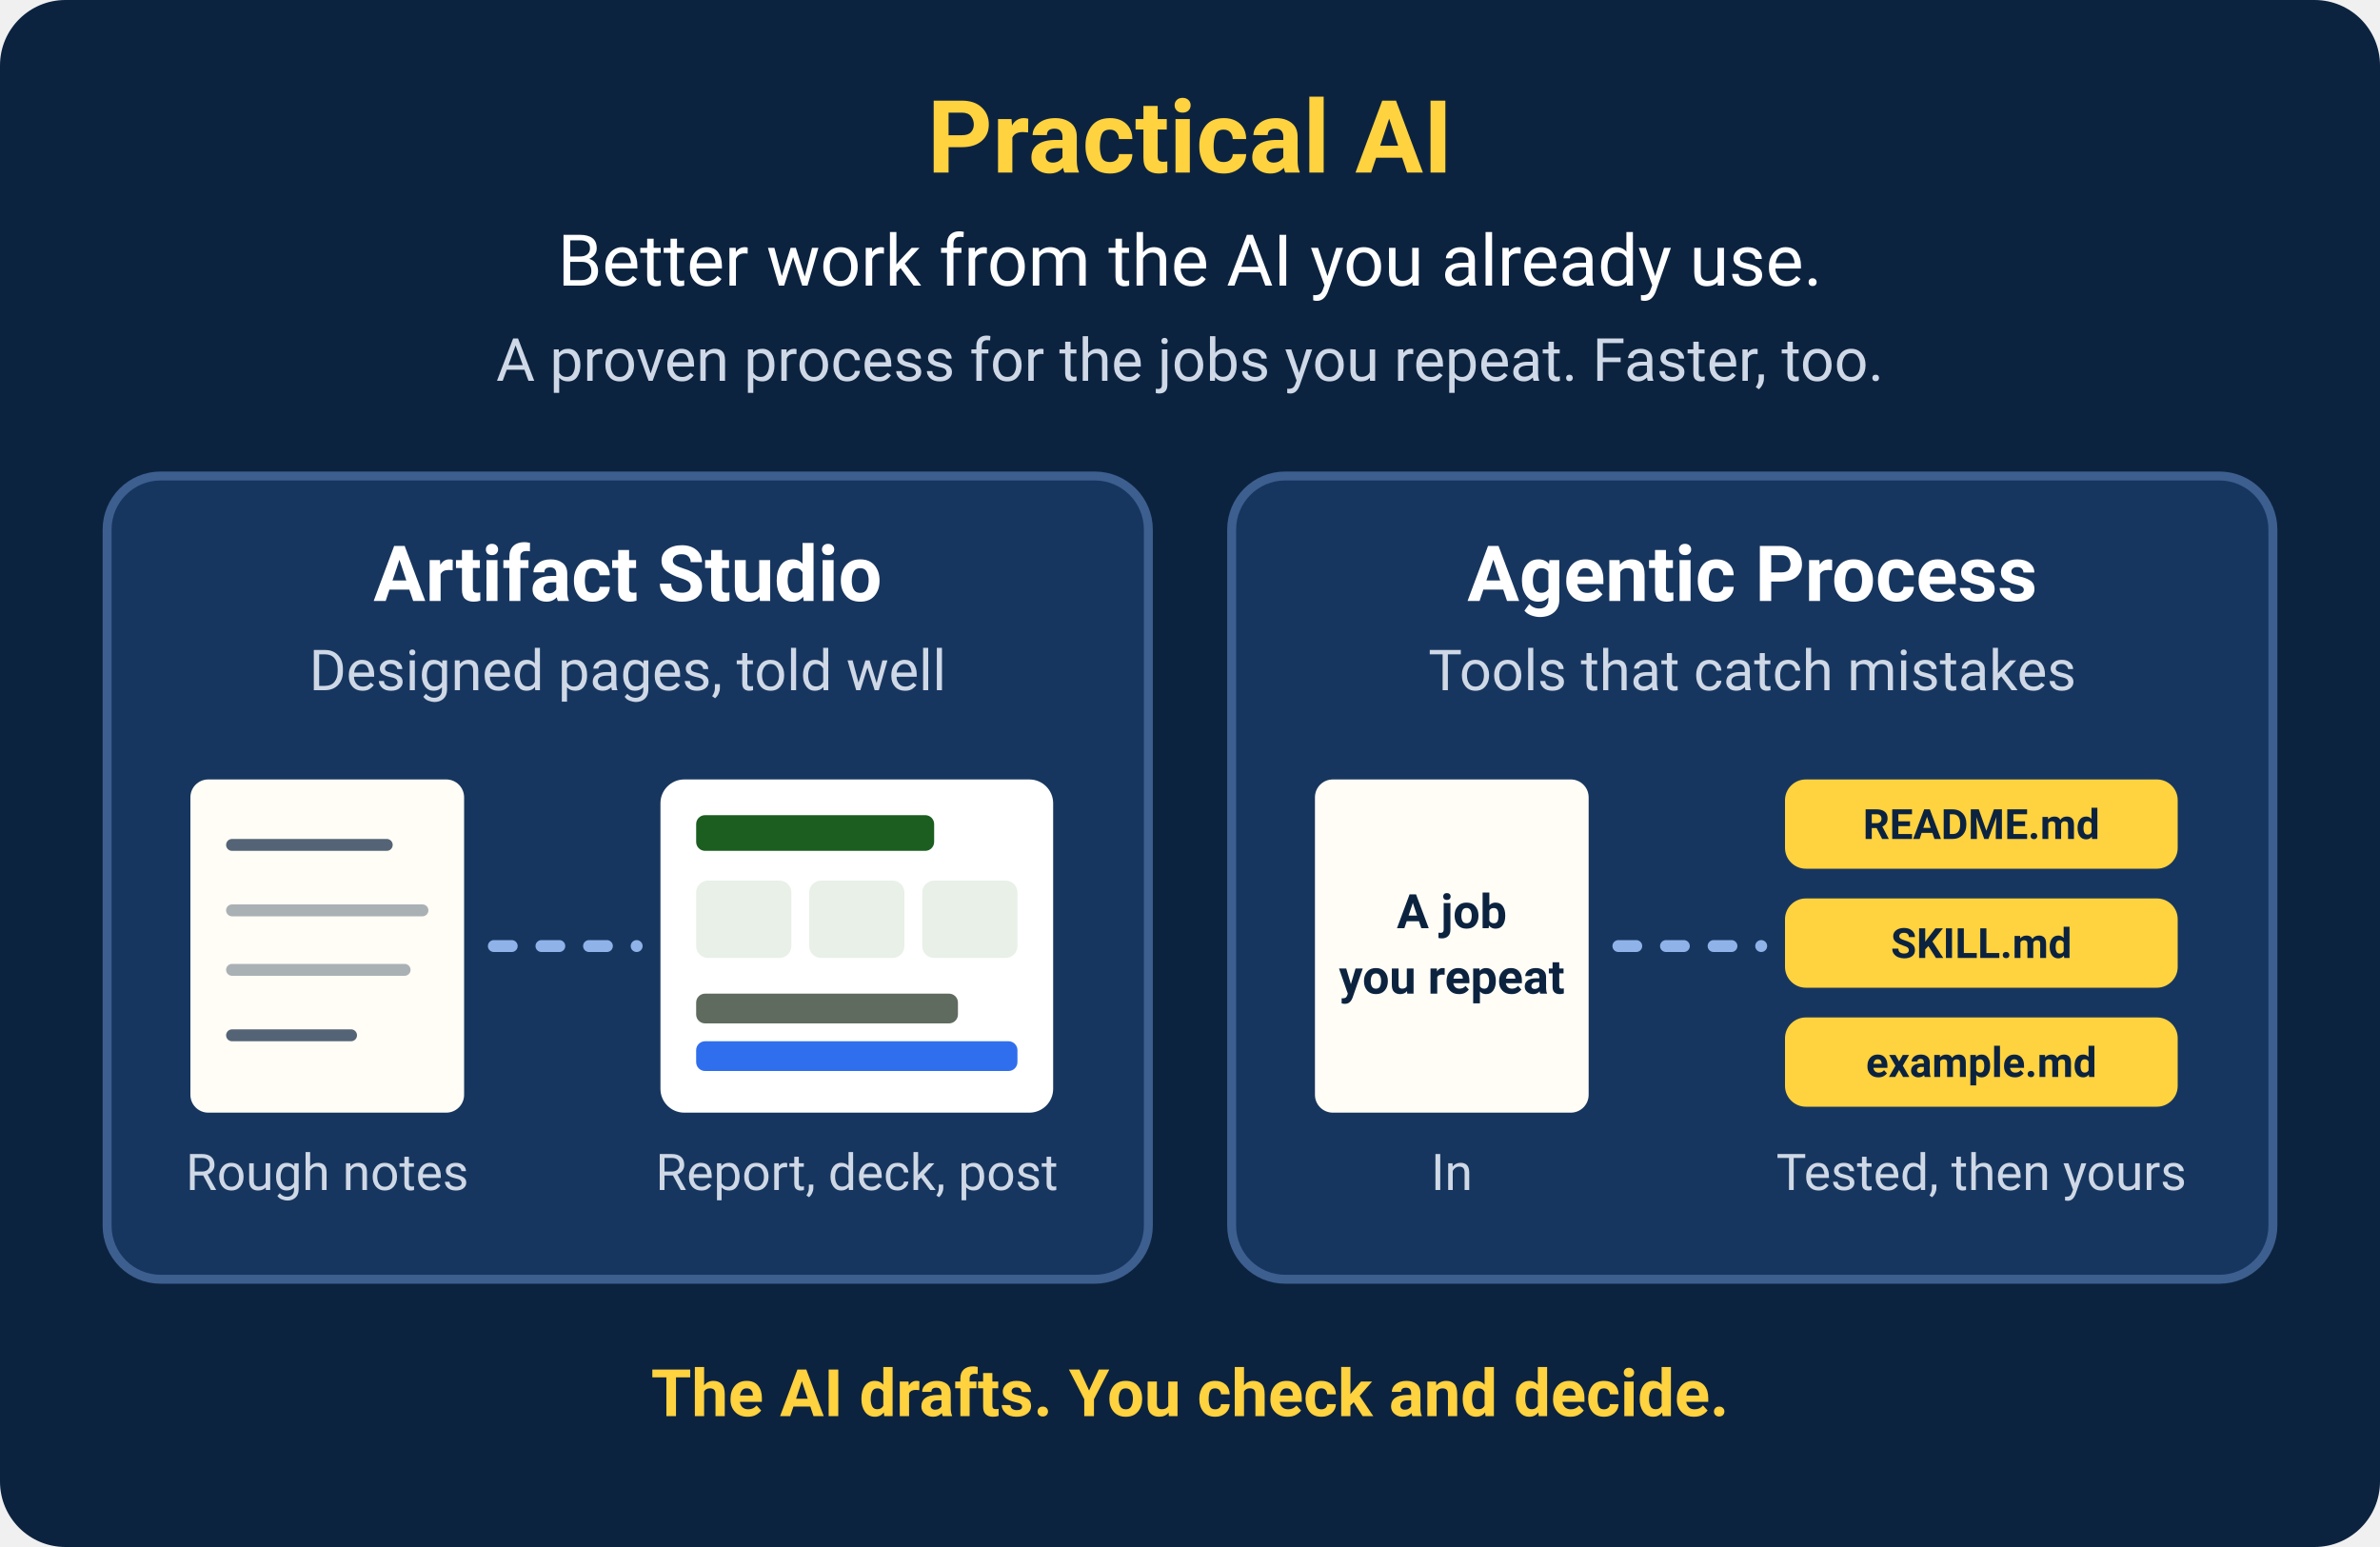
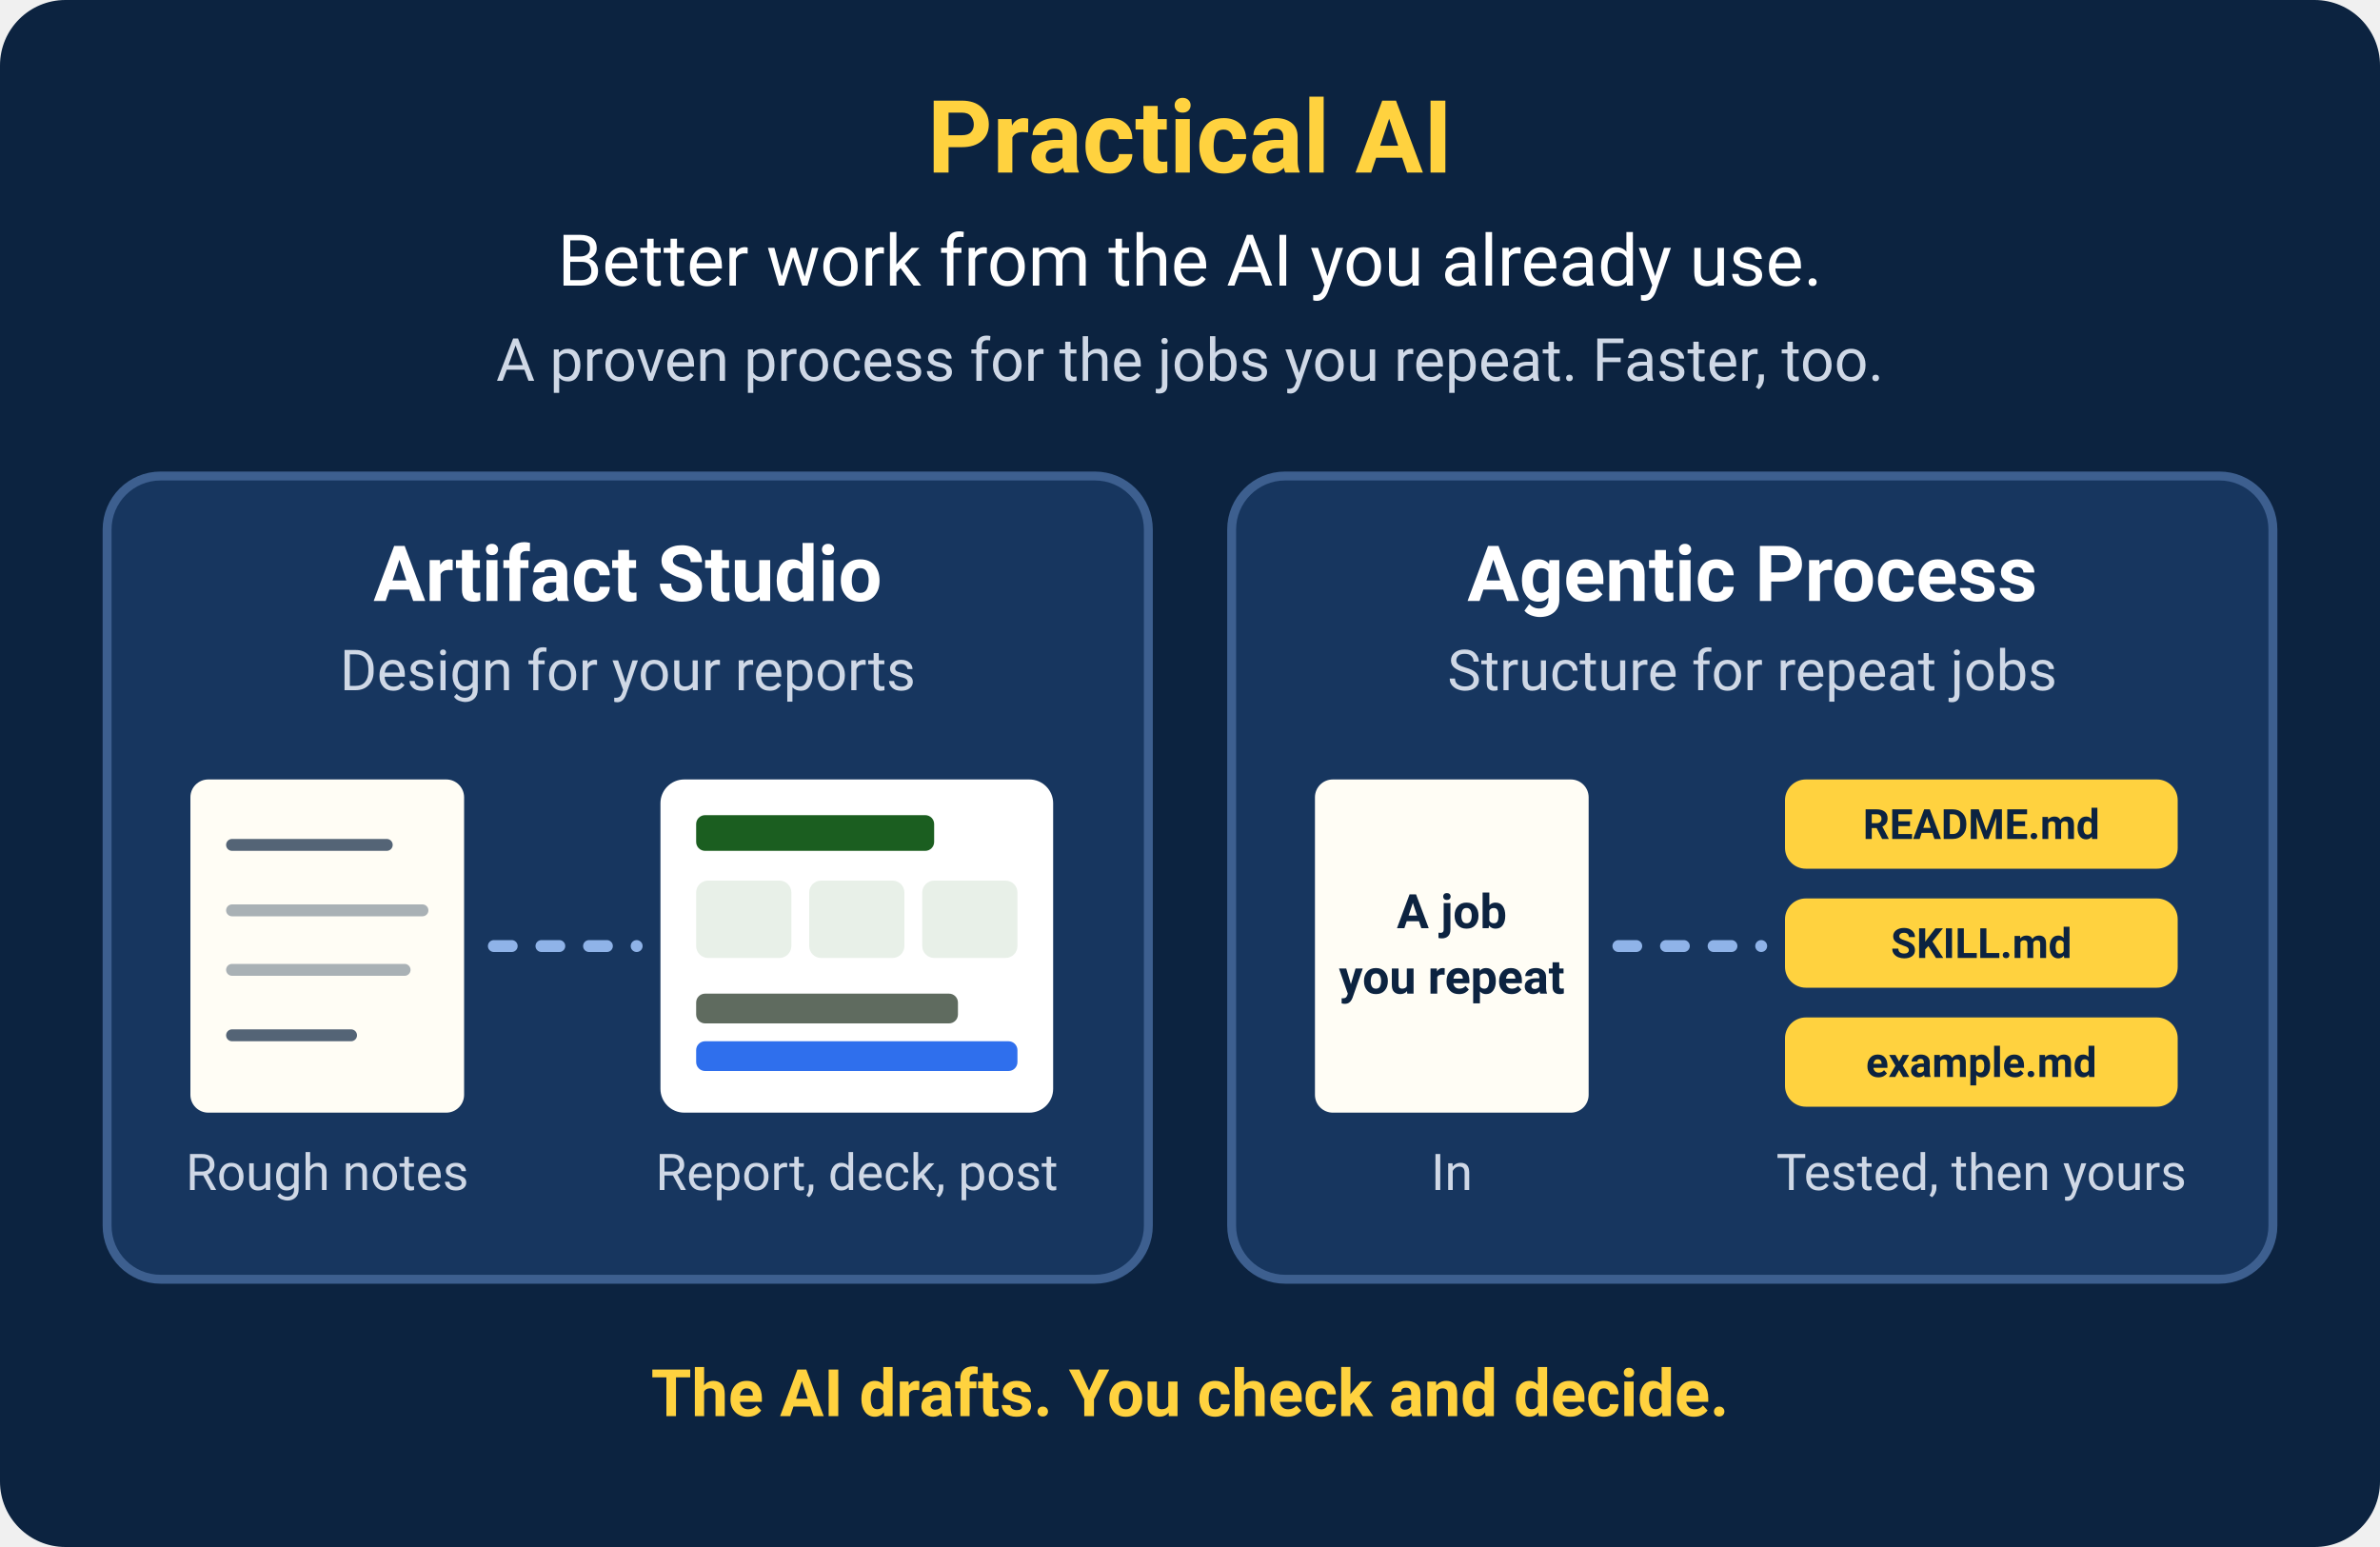
<svg xmlns="http://www.w3.org/2000/svg" viewBox="0 0 800 520" role="img" aria-labelledby="t d" font-family="system-ui,-apple-system,'Segoe UI',Roboto,Helvetica,Arial,sans-serif">
  <style>
.card{animation:lit 10s infinite}
.b{animation-delay:5s}
@keyframes lit{0%{stroke:#3d5f8f;fill:#17365f}5%,45%{stroke:#ffd23f;fill:#21497d}50%,100%{stroke:#3d5f8f;fill:#17365f}}
.flow{stroke-dasharray:6 10;animation:flow 1.2s linear infinite}
@keyframes flow{to{stroke-dashoffset:-16}}
@media (prefers-reduced-motion:reduce){.card,.flow{animation:none}.card{stroke:#ffd23f}}
</style>
  <rect width="800" height="520" rx="22" fill="#0c2340" />
  <text x="400" y="58" text-anchor="middle" fill="#ffd23f" font-size="34" font-weight="700">Practical AI</text>
  <text x="400" y="96" text-anchor="middle" fill="#fff" font-size="24">Better work from the AI you already use.</text>
  <text x="400" y="128" text-anchor="middle" fill="#cfd8e6" font-size="20">A proven process for the jobs you repeat. Faster, too.</text>
  <rect class="card a" x="36" y="160" width="350" height="270" rx="18" fill="#17365f" stroke="#3d5f8f" stroke-width="3" />
  <text x="211" y="202" text-anchor="middle" fill="#fff" font-size="26" font-weight="700">Artifact Studio</text>
-   <text x="211" y="232" text-anchor="middle" fill="#cfd8e6" font-size="19">Designed pages, told well</text>
+   <text x="211" y="232" text-anchor="middle" fill="#cfd8e6" font-size="19">Design for your reports</text>
  <g transform="translate(64 262)">
    <rect width="92" height="112" rx="6" fill="#fffdf5" />
    <g stroke="#0c2340" stroke-width="4" stroke-linecap="round" opacity=".7">
      <path d="M14 22h52" />
      <path d="M14 44h64" opacity=".5" />
      <path d="M14 64h58" opacity=".5" />
      <path d="M14 86h40" />
    </g>
    <text x="46" y="138" text-anchor="middle" fill="#cfd8e6" font-size="17">Rough notes</text>
  </g>
  <path class="flow" d="M166 318h48" stroke="#8fb3e8" stroke-width="4" stroke-linecap="round" />
  <g transform="translate(222 262)">
    <rect width="132" height="112" rx="8" fill="#fff" />
    <rect x="12" y="12" width="80" height="12" rx="3" fill="#1b5e20" />
    <rect x="12" y="34" width="32" height="26" rx="4" fill="#e8f0e8" />
    <rect x="50" y="34" width="32" height="26" rx="4" fill="#e8f0e8" />
    <rect x="88" y="34" width="32" height="26" rx="4" fill="#e8f0e8" />
    <rect x="12" y="72" width="88" height="10" rx="3" fill="#5f6b5f" />
    <rect x="12" y="88" width="108" height="10" rx="3" fill="#2f6fed" />
    <text x="66" y="138" text-anchor="middle" fill="#cfd8e6" font-size="17">Report, deck, post</text>
  </g>
  <rect class="card b" x="414" y="160" width="350" height="270" rx="18" fill="#17365f" stroke="#3d5f8f" stroke-width="3" />
  <text x="589" y="202" text-anchor="middle" fill="#fff" font-size="26" font-weight="700">Agentic Process</text>
-   <text x="589" y="232" text-anchor="middle" fill="#cfd8e6" font-size="19">Tools that catch mistakes</text>
+   <text x="589" y="232" text-anchor="middle" fill="#cfd8e6" font-size="19">Structure for repeat jobs</text>
  <g transform="translate(442 262)">
    <rect width="92" height="112" rx="6" fill="#fffdf5" />
    <text x="46" y="50" text-anchor="middle" fill="#0c2340" font-size="16" font-weight="700">A job</text>
    <text x="46" y="72" text-anchor="middle" fill="#0c2340" font-size="16" font-weight="700">you repeat</text>
    <text x="46" y="138" text-anchor="middle" fill="#cfd8e6" font-size="17">In</text>
  </g>
  <path class="flow" d="M544 318h48" stroke="#8fb3e8" stroke-width="4" stroke-linecap="round" />
  <g transform="translate(600 262)" font-size="14" font-weight="700" fill="#0c2340">
    <rect width="132" height="30" rx="7" fill="#ffd23f" />
    <text x="66" y="20" text-anchor="middle">README.md</text>
    <rect y="40" width="132" height="30" rx="7" fill="#ffd23f" />
    <text x="66" y="60" text-anchor="middle">SKILL.md</text>
    <rect y="80" width="132" height="30" rx="7" fill="#ffd23f" />
    <text x="66" y="100" text-anchor="middle">example.md</text>
    <text x="66" y="138" text-anchor="middle" fill="#cfd8e6" font-size="17" font-weight="400">Tested, then yours</text>
  </g>
  <text x="400" y="476" text-anchor="middle" fill="#ffd23f" font-size="22" font-weight="700">The AI drafts. You check and decide.</text>
</svg>
